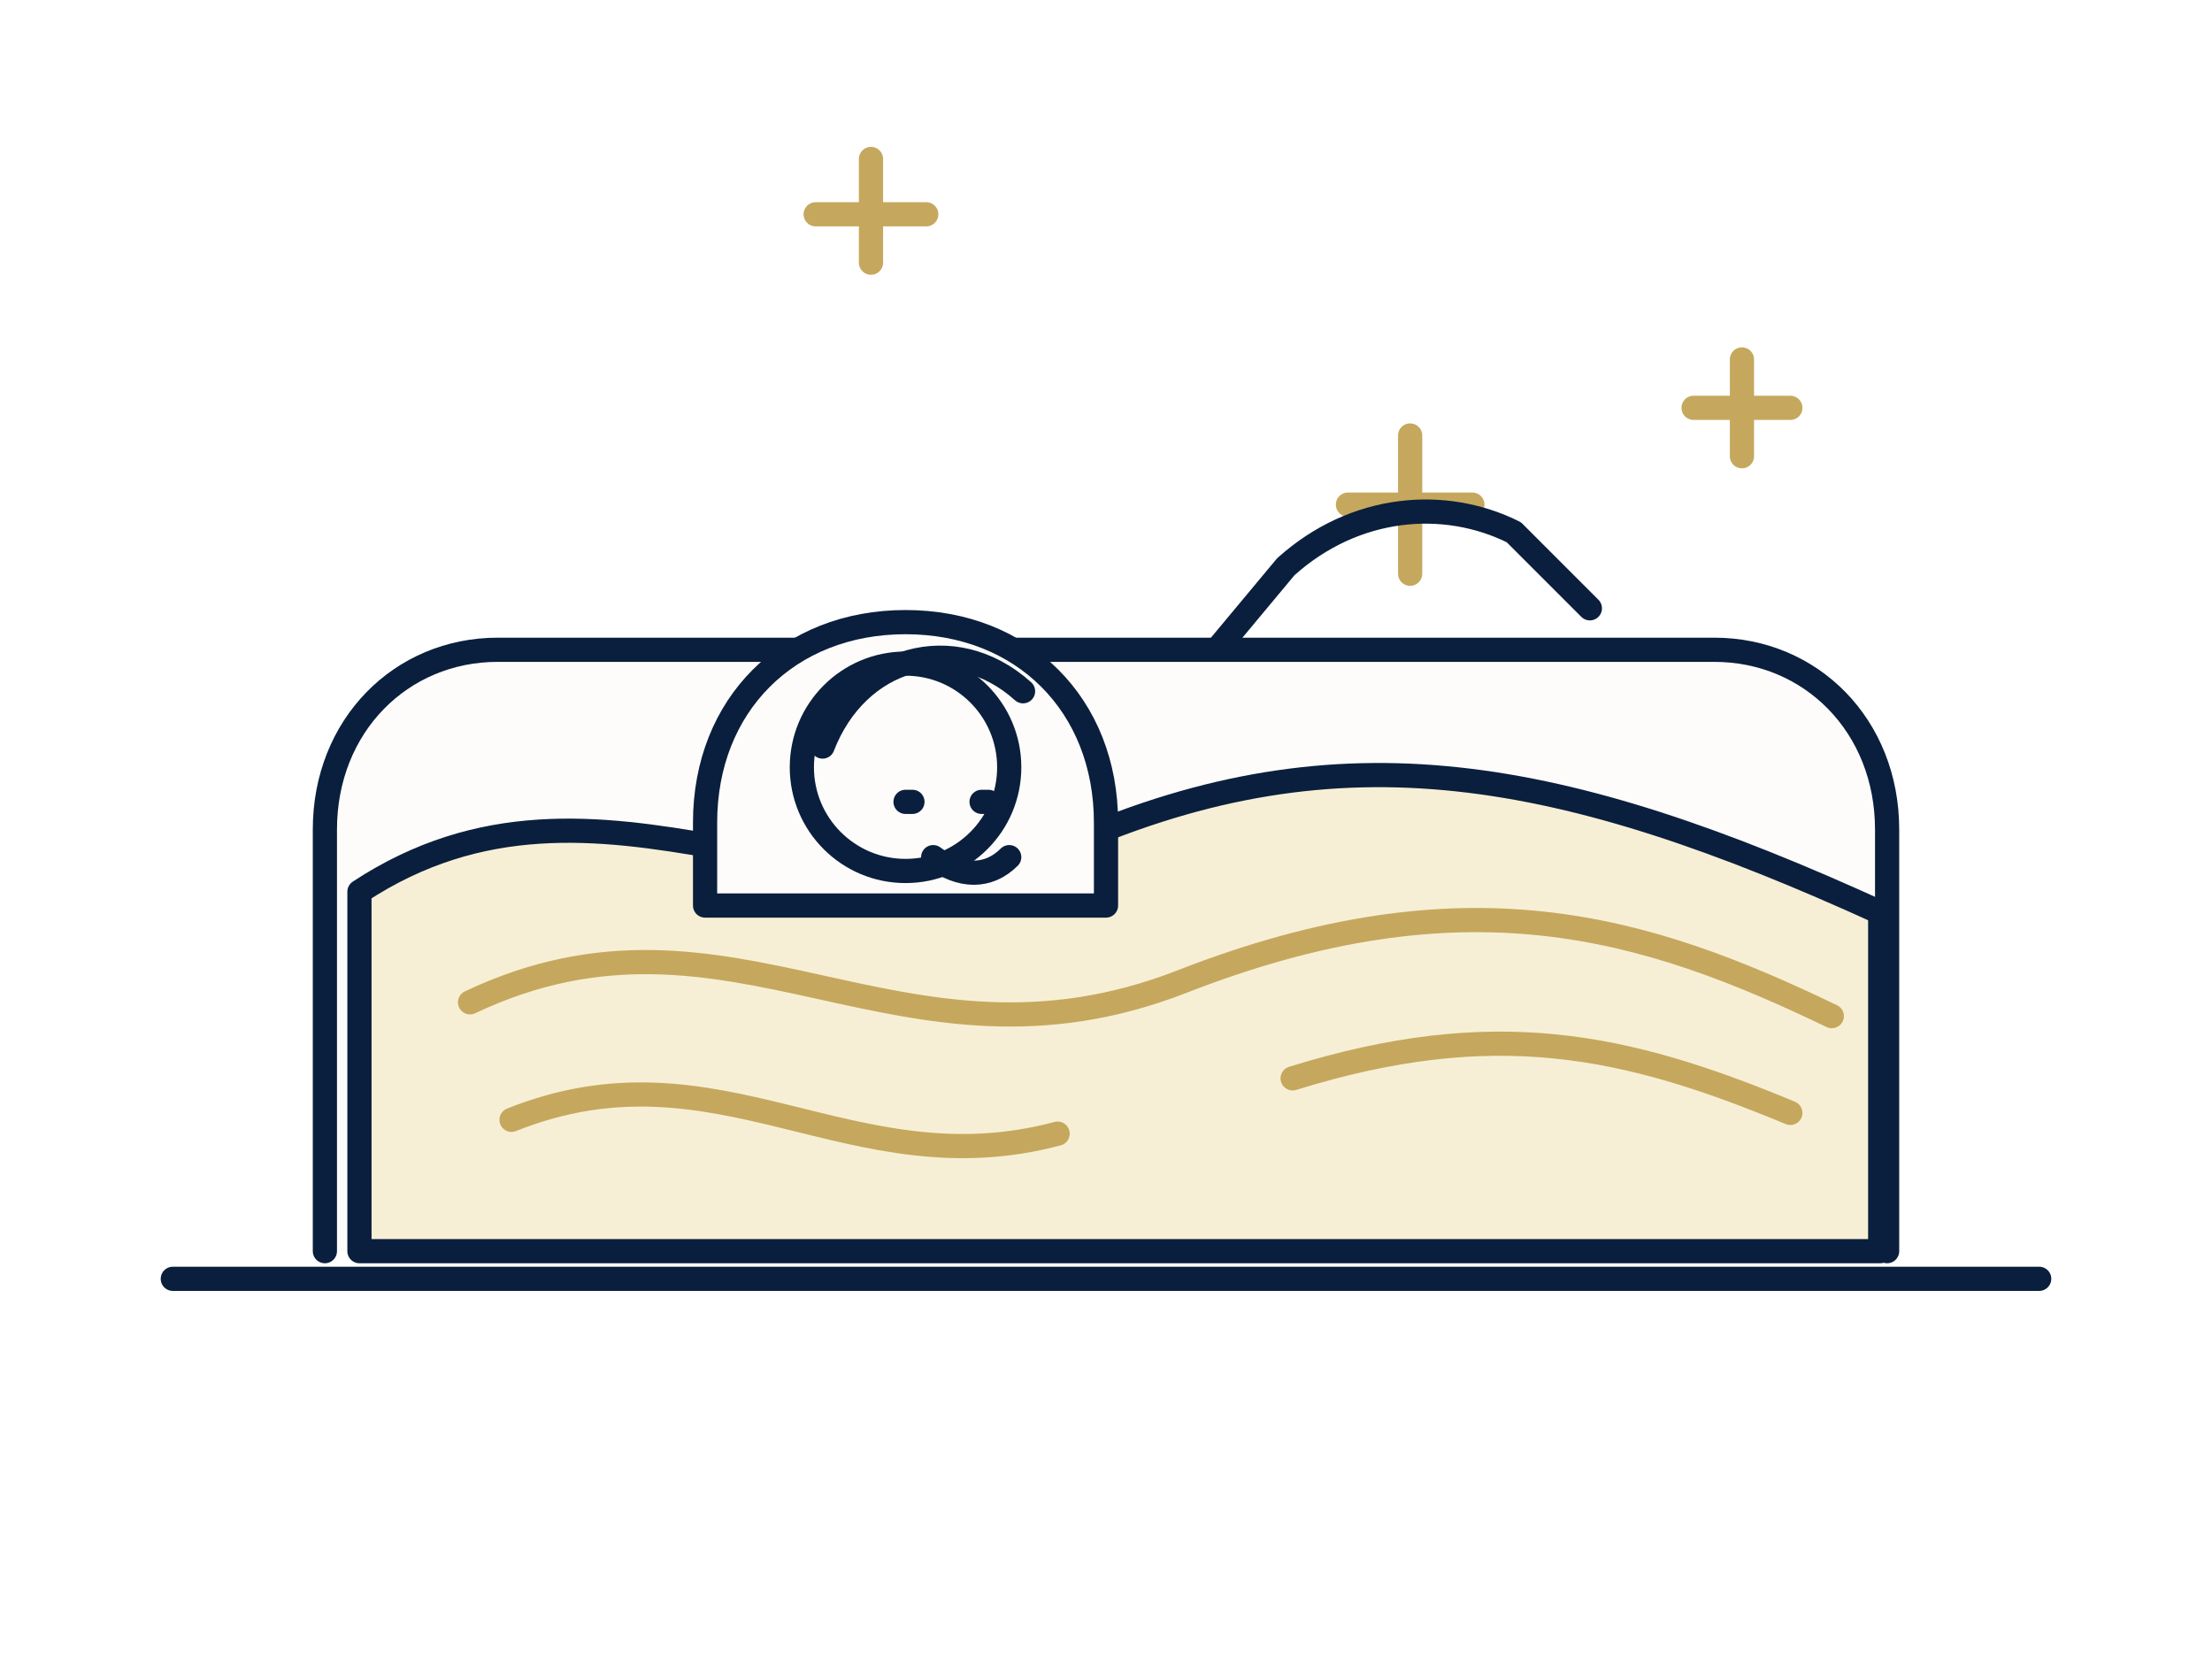
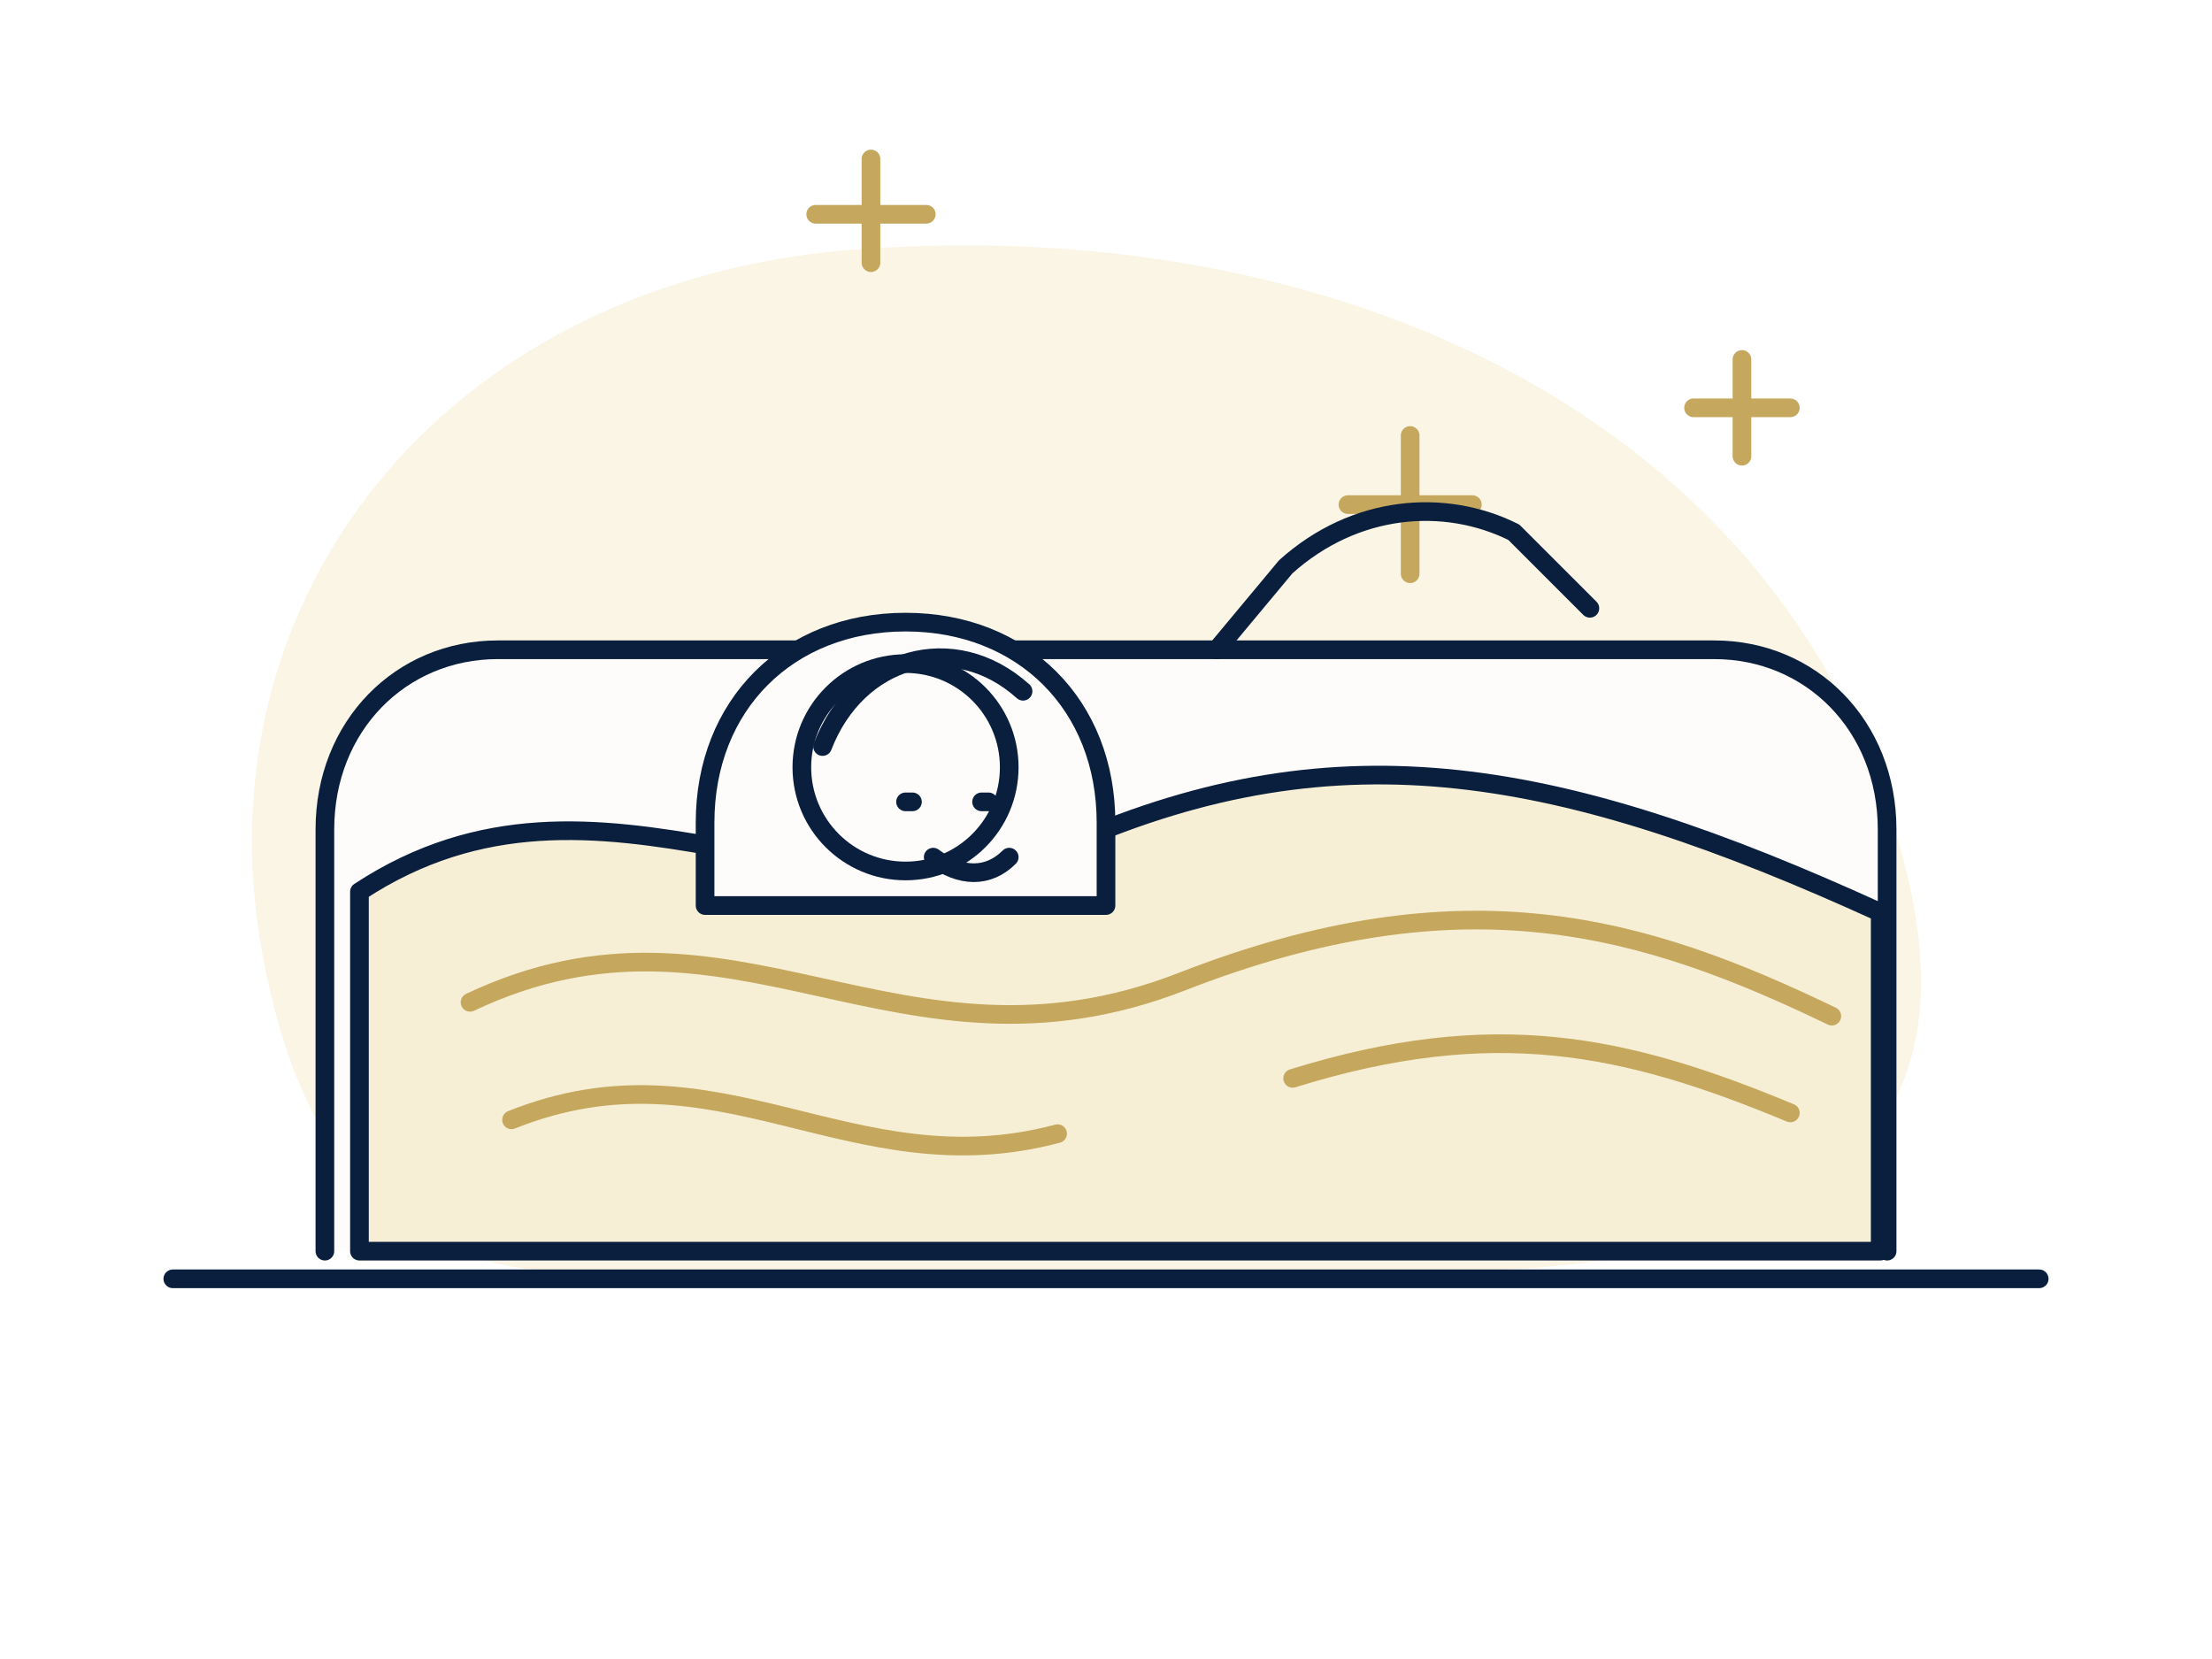
<svg xmlns="http://www.w3.org/2000/svg" viewBox="0 0 320 240" fill="none">
-   <g stroke="#0A1F3D" stroke-width="3.5" stroke-linecap="round" stroke-linejoin="round">
+   <path d="M39 143c-13-55 25-103 86-107 72-5 136 27 151 91 10 42-20 57-70 57H83c-23 0-38-14-44-41z" fill="#F7EFD5" opacity=".62" />
+   <g stroke="#0A1F3D" stroke-width="2.7" stroke-linecap="round" stroke-linejoin="round">
    <path d="M25 185h270M47 181v-61c0-15 11-26 25-26h176c14 0 25 11 25 26v61" fill="#FDFCFB" />
    <path d="M52 129c35-23 68 8 103-7 39-17 71-11 117 10v49H52z" fill="#F7EFD5" />
    <path d="M68 145c38-18 62 13 103-3s67-8 94 5M74 162c30-12 49 10 79 2m34-8c29-9 48-5 72 5" stroke="#C5A85D" />
    <path d="M102 119c0-17 12-29 29-29s29 12 29 29v12h-58z" fill="#FDFCFB" />
    <circle cx="131" cy="111" r="15" fill="#FDFCFB" />
    <path d="M119 108c5-13 19-17 29-8m-17 16h1m10 0h1m-8 8c4 3 8 3 11 0" />
    <path d="M204 83v-20m-9 10h18m-87-35v-15m-8 8h16m118 35v-14m-7 7h14" stroke="#C5A85D" />
    <path d="M186 82c10-9 23-10 33-5m-33 5-10 12m43-17 11 11" />
  </g>
</svg>
